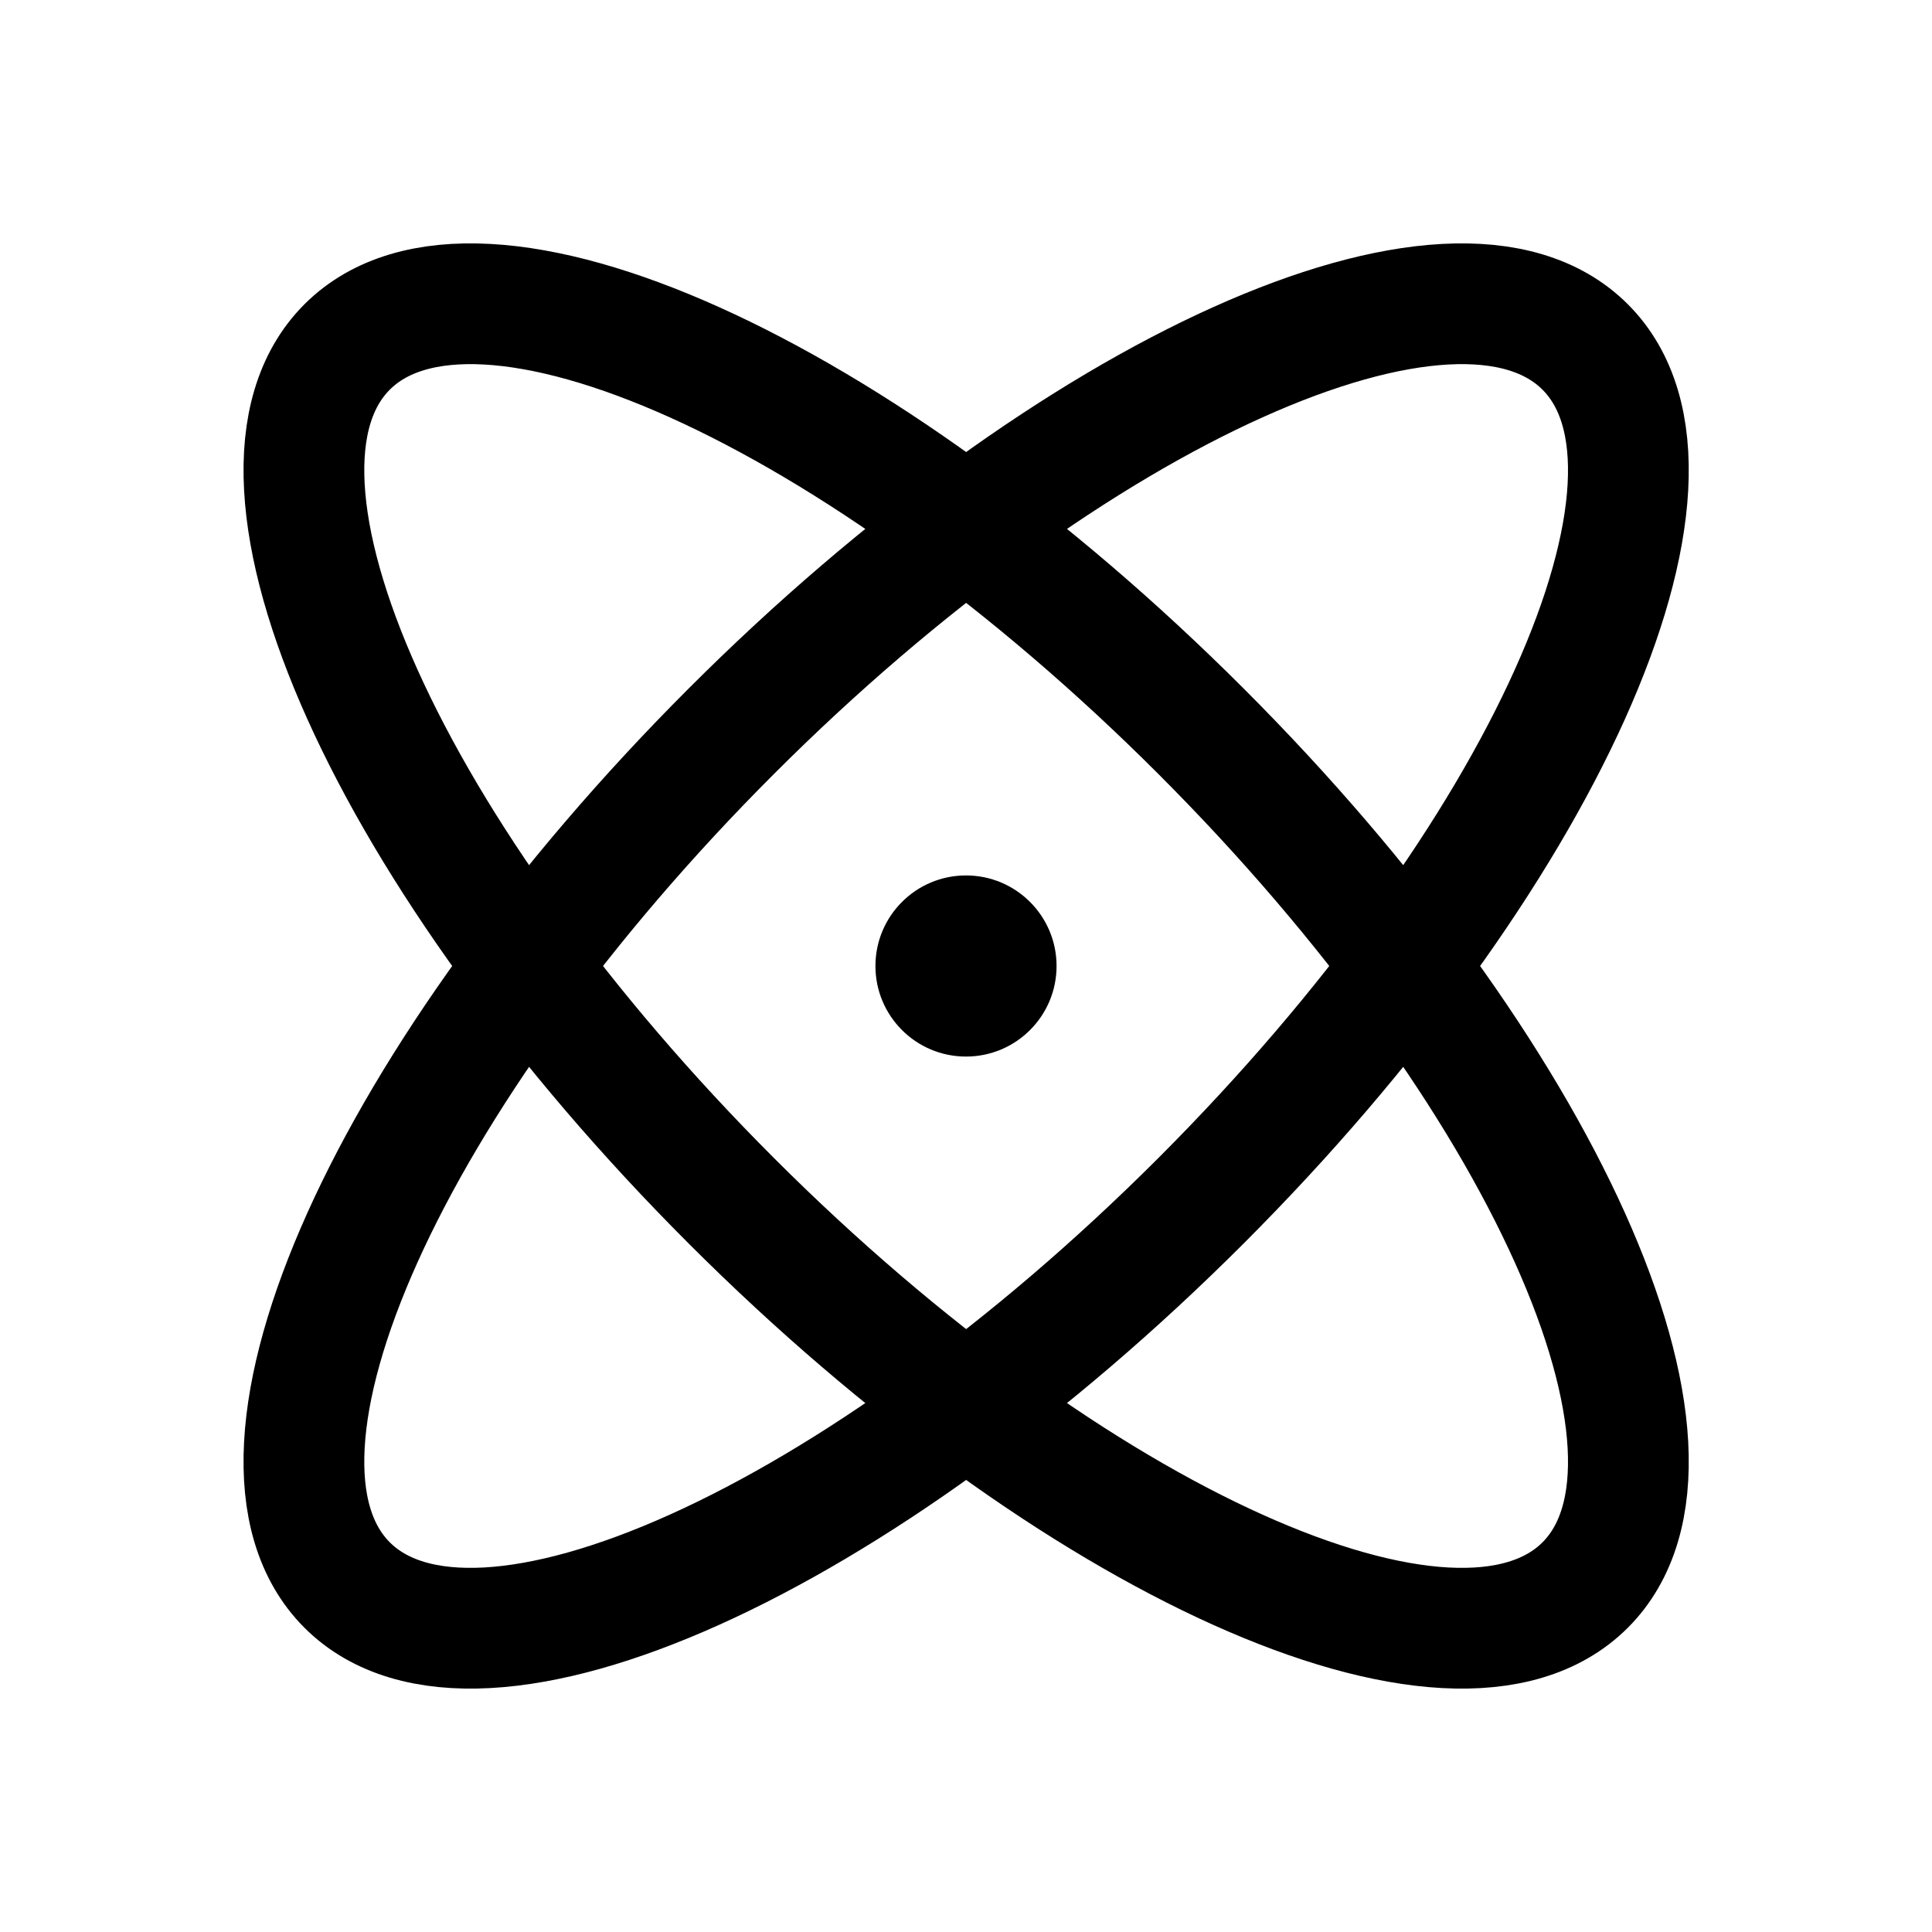
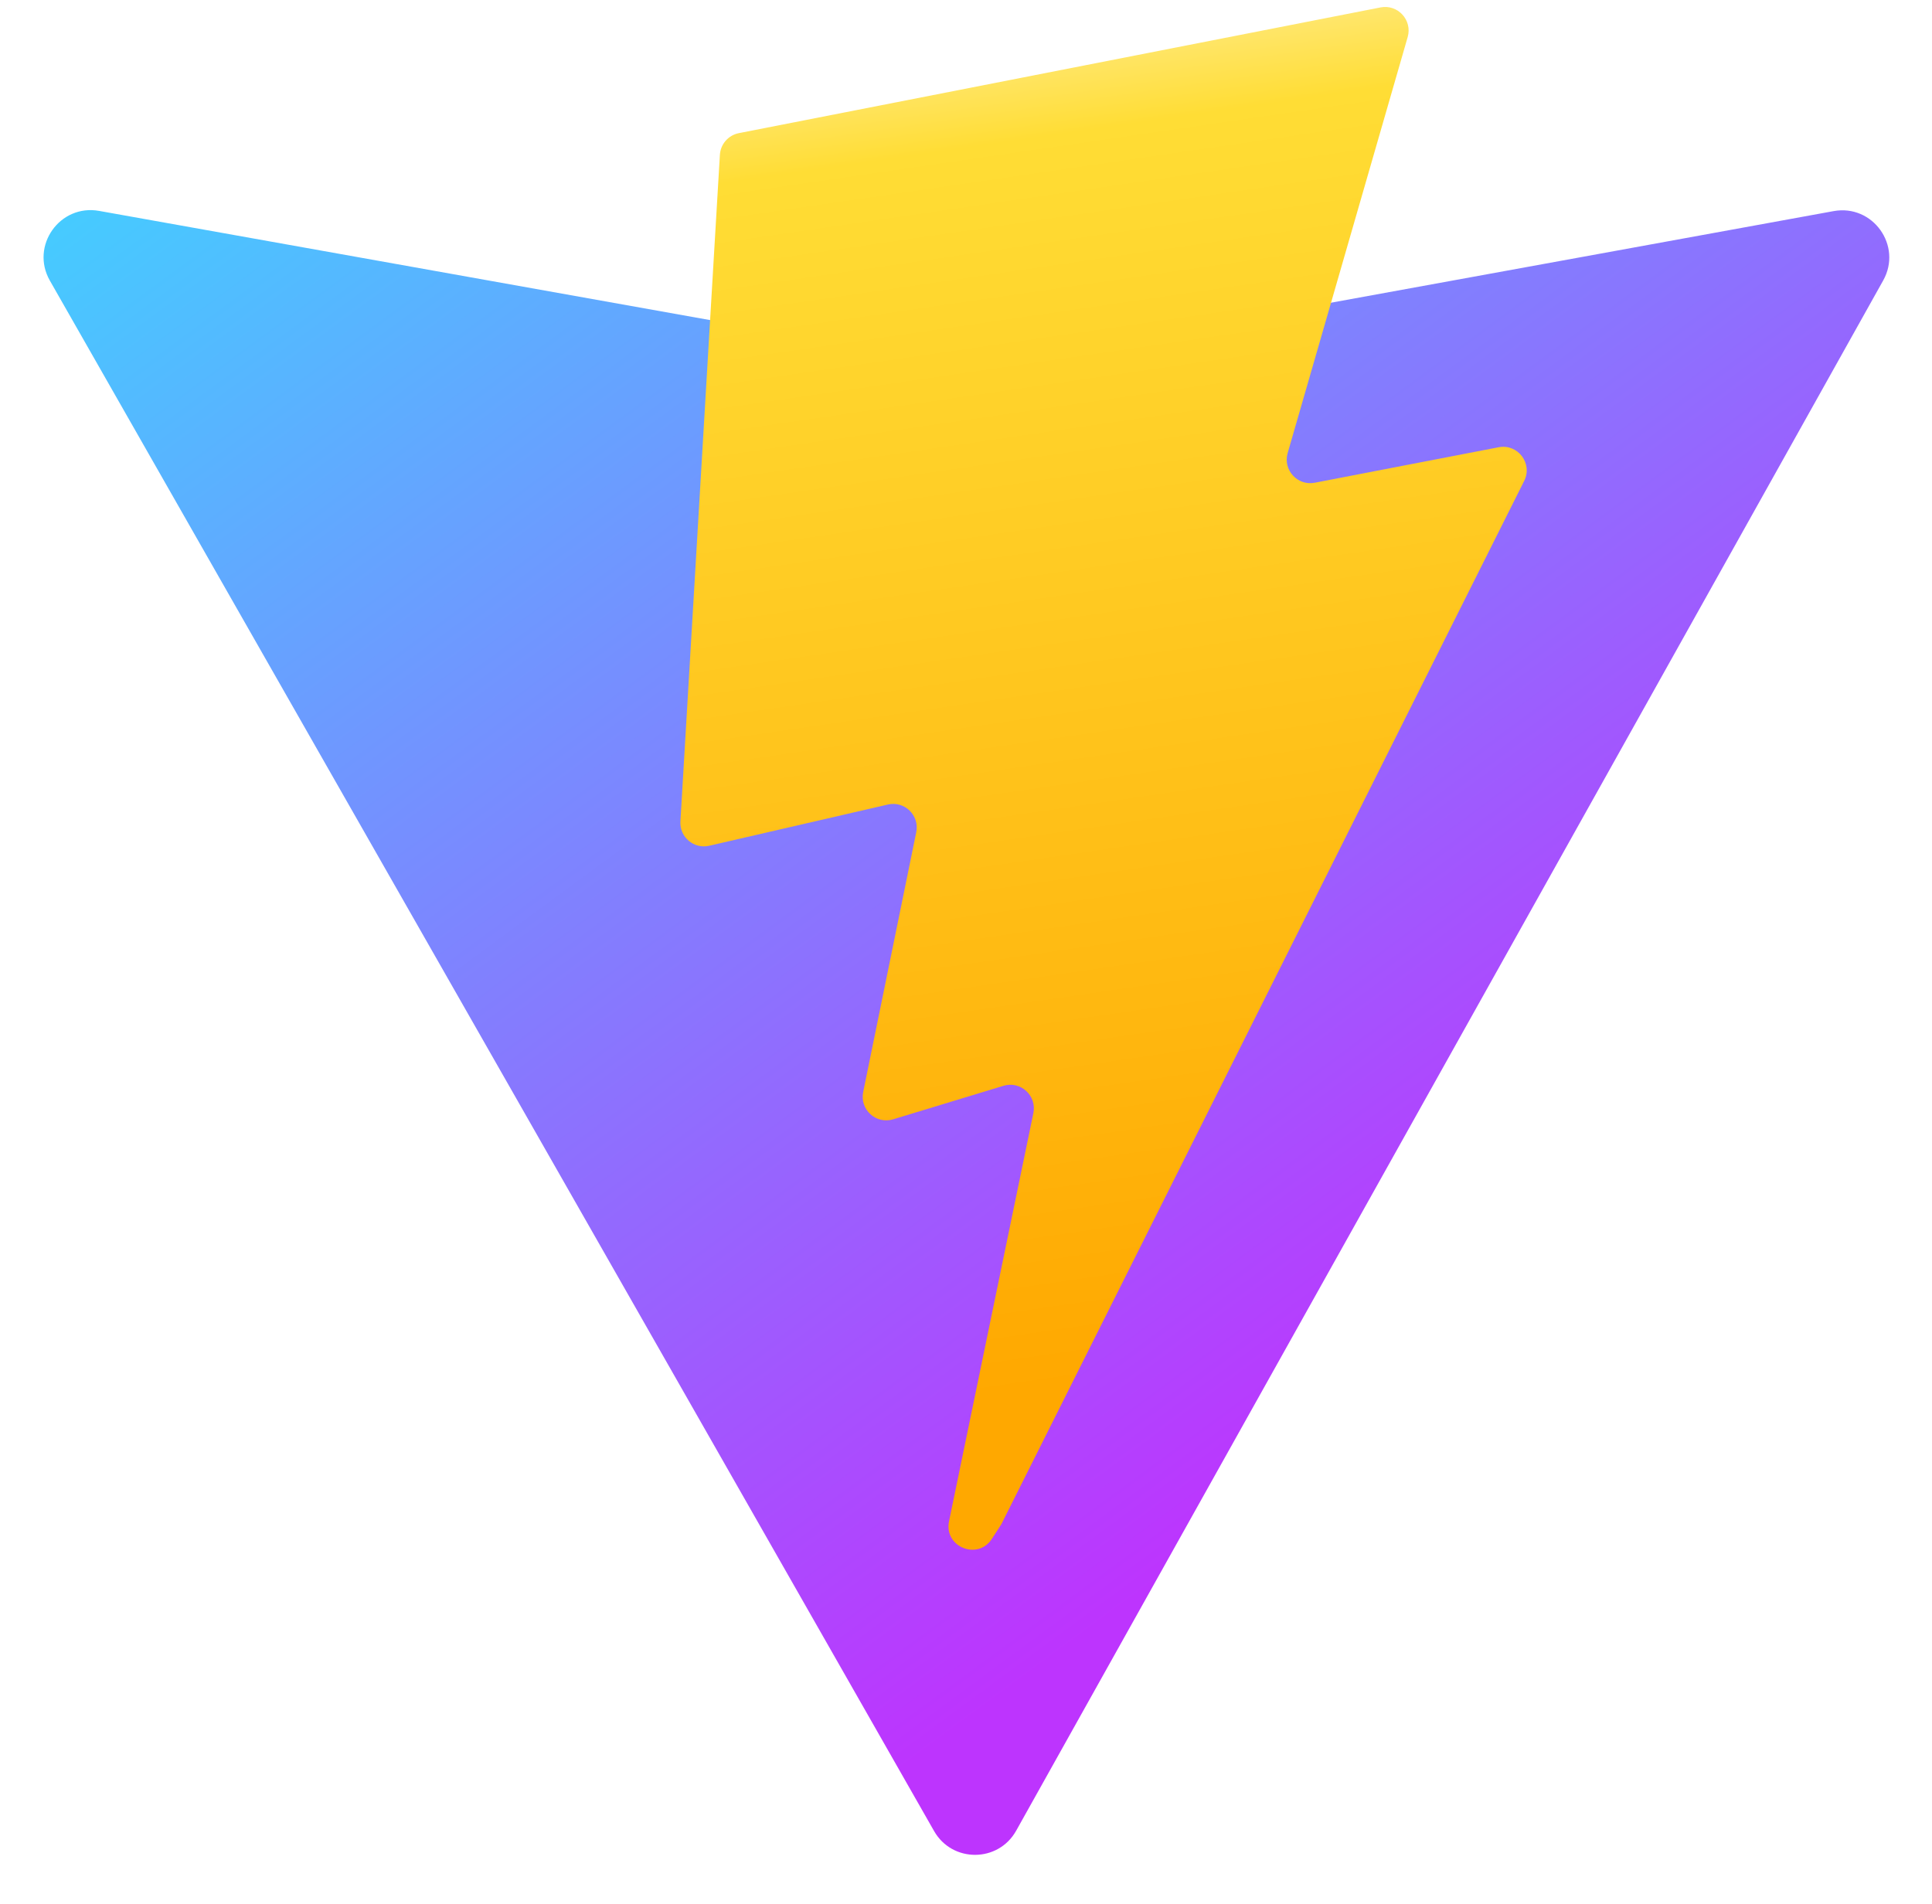
- <svg xmlns="http://www.w3.org/2000/svg" width="192" height="192" fill="#000000" viewBox="0 0 256 256">
-   <rect width="256" height="256" fill="none" />
-   <ellipse cx="128" cy="128" rx="44" ry="116" transform="translate(-53 128) rotate(-45)" fill="none" stroke="#000000" stroke-linecap="round" stroke-linejoin="round" stroke-width="16" />
-   <ellipse cx="128" cy="128" rx="116" ry="44" transform="translate(-53 128) rotate(-45)" fill="none" stroke="#000000" stroke-linecap="round" stroke-linejoin="round" stroke-width="16" />
-   <circle cx="128" cy="128" r="12" />
+ <svg xmlns="http://www.w3.org/2000/svg" width="410" height="404" viewBox="0 0 410 404" fill="none">
+   <path d="M399.641 59.525L215.643 388.545C211.844 395.338 202.084 395.378 198.228 388.618L10.582 59.556C6.381 52.19 12.68 43.267 21.028 44.759L205.223 77.682C206.398 77.892 207.601 77.89 208.776 77.676L389.119 44.806C397.439 43.289 403.768 52.143 399.641 59.525Z" fill="url(#paint0_linear)" />
+   <path d="M292.965 1.574L156.801 28.255C154.563 28.694 152.906 30.59 152.771 32.866L144.395 174.33C144.198 177.662 147.258 180.248 150.51 179.498L188.42 170.749C191.967 169.931 195.172 173.055 194.443 176.622L183.18 231.775C182.422 235.487 185.907 238.661 189.532 237.56L212.947 230.446C216.577 229.344 220.065 232.527 219.297 236.242L201.398 322.875C200.278 328.294 207.486 331.249 210.492 326.603L212.5 323.5L323.454 102.072C325.312 98.365 322.108 94.137 318.036 94.923L279.014 102.454C275.347 103.161 272.227 99.746 273.262 96.158L298.731 7.867C299.767 4.273 296.636 0.855 292.965 1.574Z" fill="url(#paint1_linear)" />
+   <defs>
+     <linearGradient id="paint0_linear" x1="6" y1="33" x2="235" y2="344" gradientUnits="userSpaceOnUse">
+       <stop stop-color="#41D1FF" />
+       <stop offset="1" stop-color="#BD34FE" />
+     </linearGradient>
+     <linearGradient id="paint1_linear" x1="194.651" y1="8.818" x2="236.076" y2="292.989" gradientUnits="userSpaceOnUse">
+       <stop stop-color="#FFEA83" />
+       <stop offset="0.083" stop-color="#FFDD35" />
+       <stop offset="1" stop-color="#FFA800" />
+     </linearGradient>
+   </defs>
</svg>
